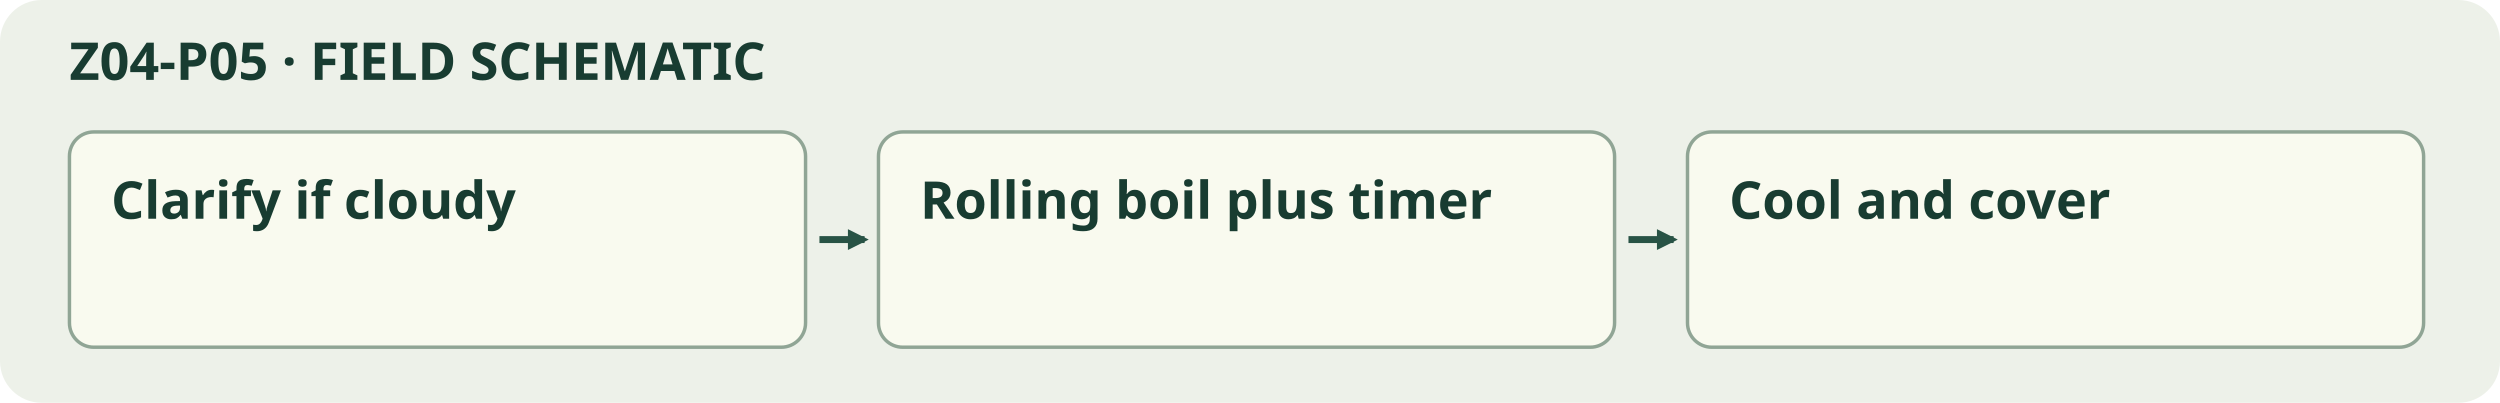
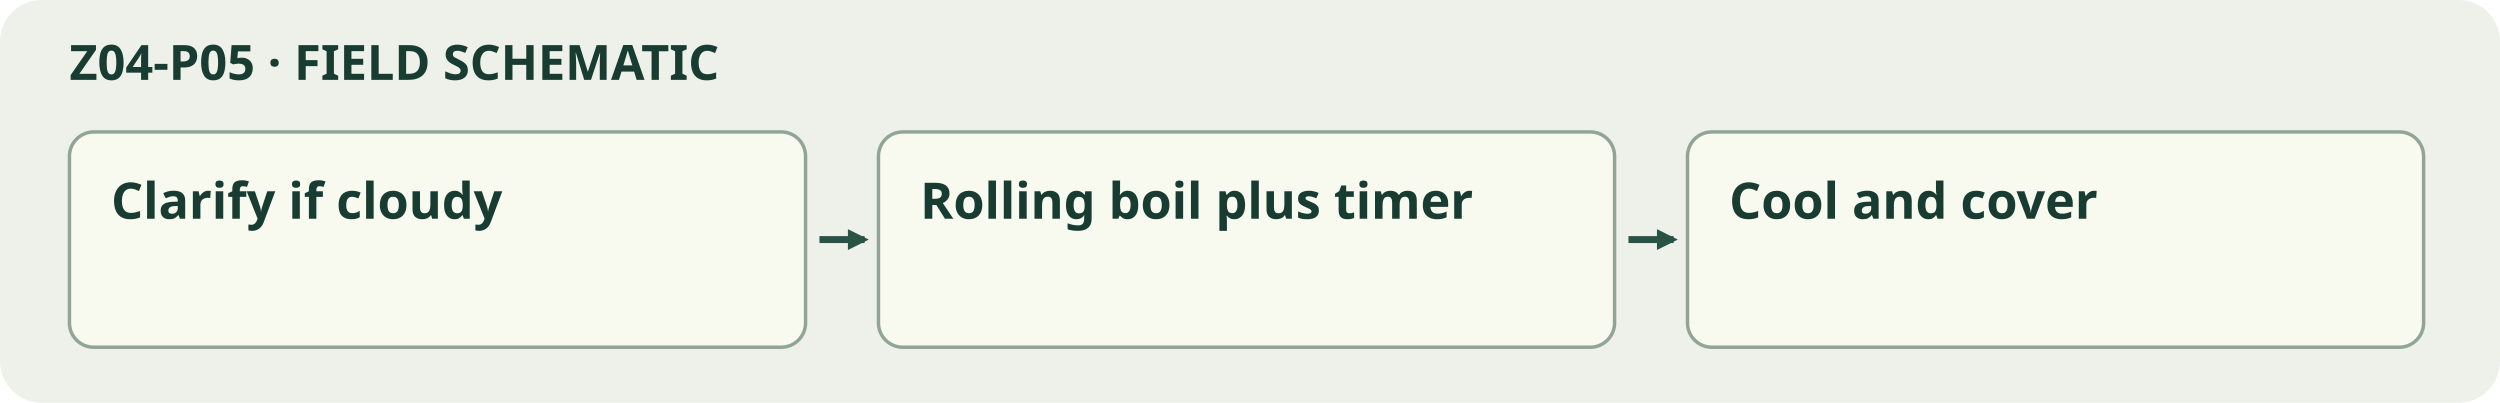
<svg xmlns="http://www.w3.org/2000/svg" viewBox="0 0 720 116" role="img" aria-labelledby="title desc">
  <defs>
    <marker id="arrow" viewBox="0 0 10 10" markerWidth="3" markerHeight="3" refX="8" refY="5" orient="auto">
      <path d="M0 0L10 5 0 10Z" fill="#285345" />
    </marker>
  </defs>
  <rect width="720" height="116" rx="12" fill="#edf1e9" />
-   <g font-family="system-ui,sans-serif" font-size="15" font-weight="650" fill="#183c31">
-     <text x="20" y="23">Z04-P05 · FIELD SCHEMATIC</text>
-     <rect x="20" y="38" width="212" height="62" rx="7" fill="#f9faef" stroke="#90a595" />
-     <text x="32" y="63">Clarify if cloudy</text>
-     <path d="M236 69h13" stroke="#285345" stroke-width="2" marker-end="url(#arrow)" />
-     <rect x="253" y="38" width="212" height="62" rx="7" fill="#f9faef" stroke="#90a595" />
-     <text x="265" y="63">Rolling boil plus timer</text>
-     <path d="M469 69h13" stroke="#285345" stroke-width="2" marker-end="url(#arrow)" />
-     <rect x="486" y="38" width="212" height="62" rx="7" fill="#f9faef" stroke="#90a595" />
-     <text x="498" y="63">Cool and cover</text>
+   <g font-family="system-ui,sans-serif" font-size="14.5" font-weight="650" fill="#183c31">
+     <text x="20" y="23" font-size="14" font-weight="700" fill="#183c31" text-anchor="start">Z04-P05 · FIELD SCHEMATIC</text>
+     <g id="stage-panels">
+       <rect x="20" y="38" width="212" height="62" rx="7" fill="#f9faef" stroke="#90a595" />
+       <text x="32" y="63" font-size="14.5" font-weight="650" fill="#183c31" text-anchor="start">Clarify if cloudy</text>
+       <path d="M236 69h13" stroke="#285345" stroke-width="2" marker-end="url(#arrow)" />
+       <rect x="253" y="38" width="212" height="62" rx="7" fill="#f9faef" stroke="#90a595" />
+       <text x="265" y="63" font-size="14.5" font-weight="650" fill="#183c31" text-anchor="start">Rolling boil plus timer</text>
+       <path d="M469 69h13" stroke="#285345" stroke-width="2" marker-end="url(#arrow)" />
+       <rect x="486" y="38" width="212" height="62" rx="7" fill="#f9faef" stroke="#90a595" />
+       <text x="498" y="63" font-size="14.5" font-weight="650" fill="#183c31" text-anchor="start">Cool and cover</text>
+     </g>
  </g>
</svg>
